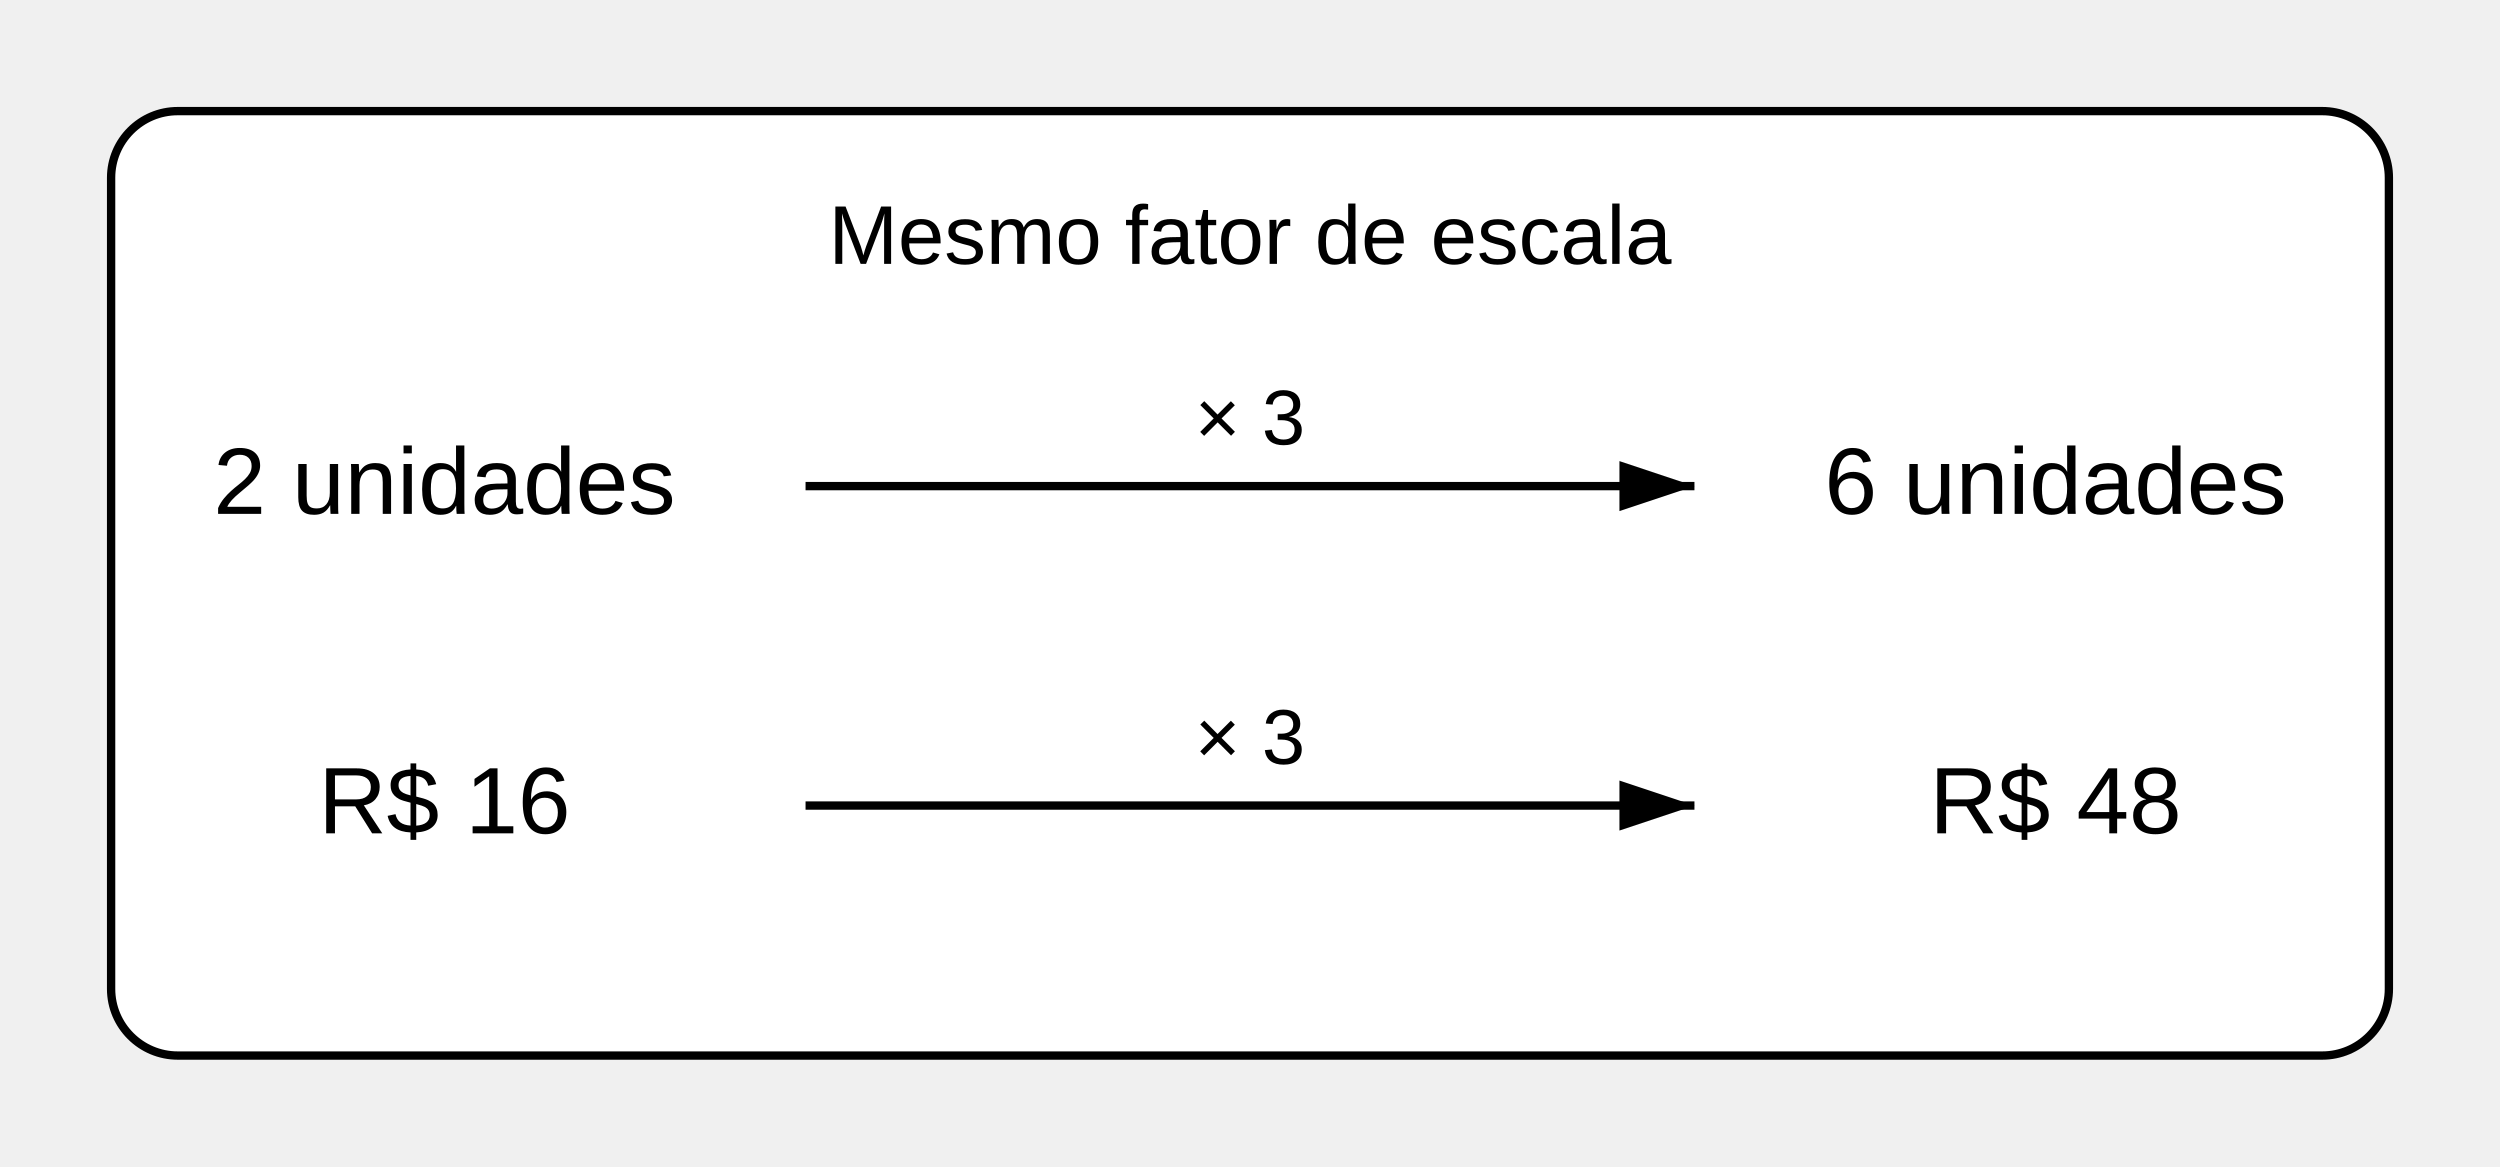
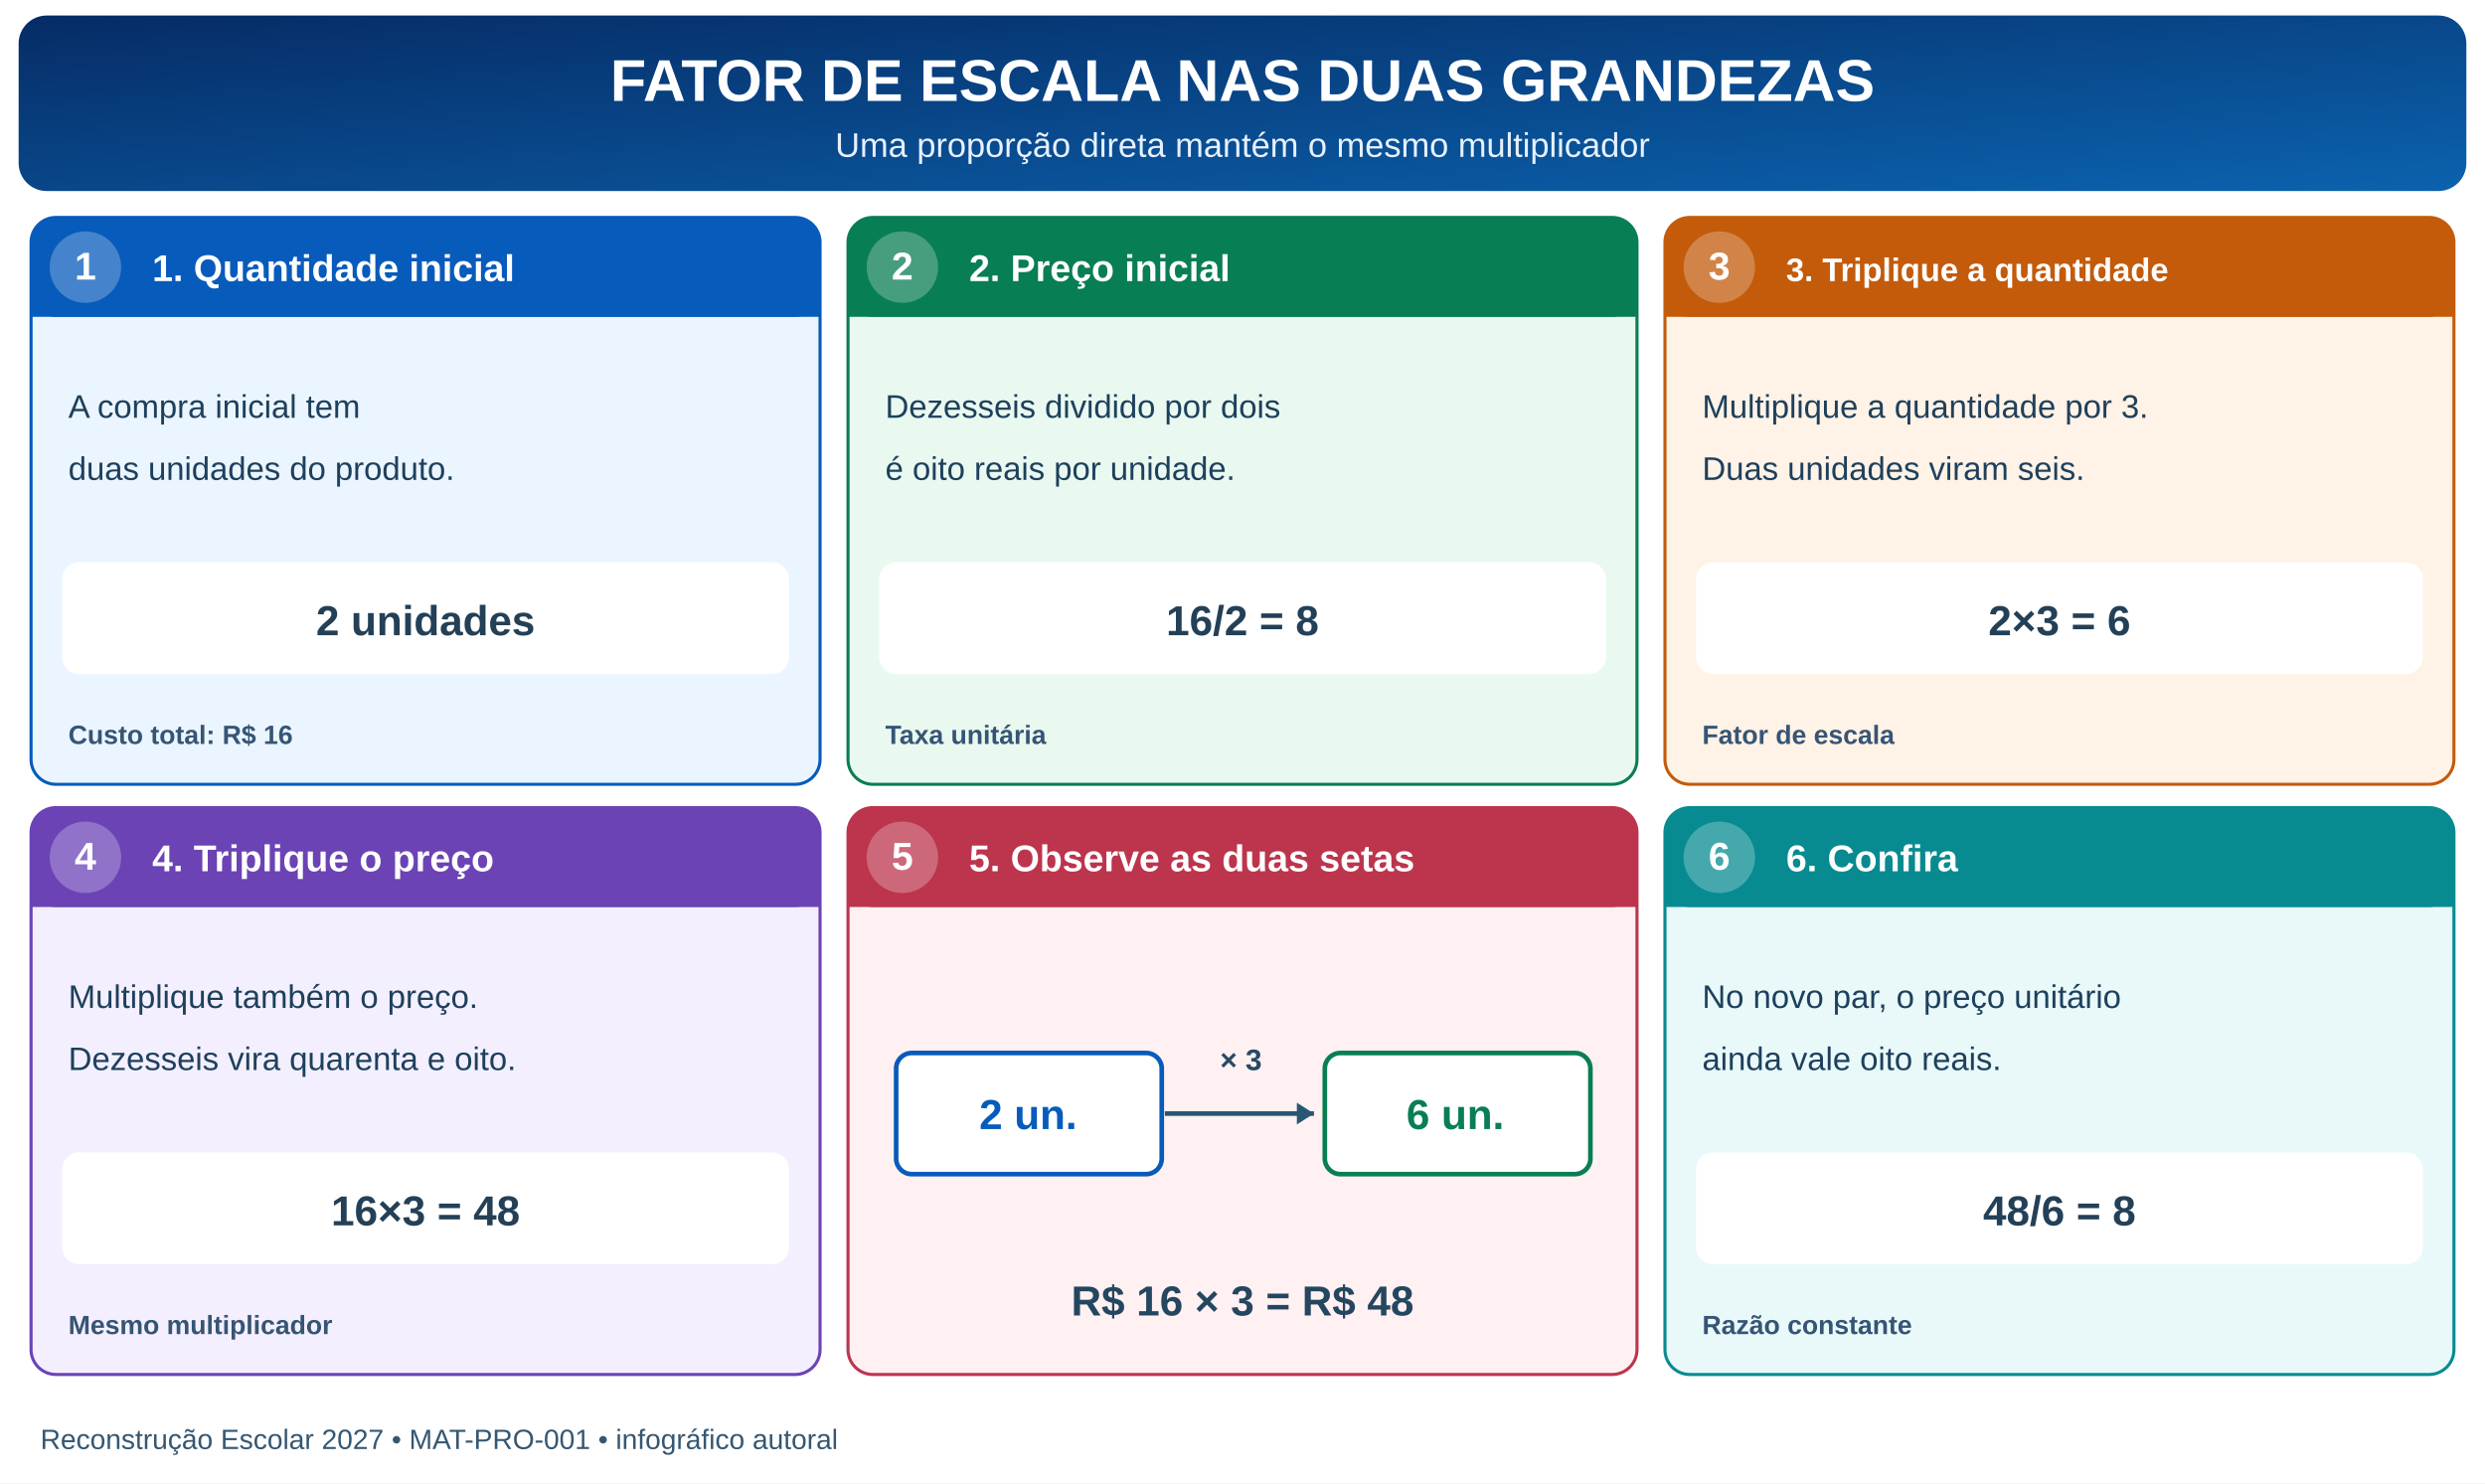
- <svg xmlns="http://www.w3.org/2000/svg" width="900" height="420" viewBox="0 0 900 420" role="img" aria-labelledby="t d">
-   <rect x="40" y="40" width="820" height="340" rx="24" fill="white" stroke="currentColor" stroke-width="3" />
-   <text x="450" y="95" text-anchor="middle" font-size="30" font-family="Arial">Mesmo fator de escala</text>
-   <text x="160" y="185" text-anchor="middle" font-size="34" font-family="Arial">2 unidades</text>
-   <text x="740" y="185" text-anchor="middle" font-size="34" font-family="Arial">6 unidades</text>
-   <text x="160" y="300" text-anchor="middle" font-size="34" font-family="Arial">R$ 16</text>
-   <text x="740" y="300" text-anchor="middle" font-size="34" font-family="Arial">R$ 48</text>
-   <path d="M290 175 H610" stroke="currentColor" stroke-width="3" marker-end="url(#a)" />
-   <path d="M290 290 H610" stroke="currentColor" stroke-width="3" marker-end="url(#a)" />
-   <text x="450" y="160" text-anchor="middle" font-size="28" font-family="Arial">× 3</text>
-   <text x="450" y="275" text-anchor="middle" font-size="28" font-family="Arial">× 3</text>
+ <svg xmlns="http://www.w3.org/2000/svg" viewBox="0 0 1600 955" role="img" aria-labelledby="title desc">
  <defs>
-     <marker id="a" markerWidth="10" markerHeight="10" refX="9" refY="3" orient="auto">
-       <path d="M0,0 L0,6 L9,3 z" fill="currentColor" />
-     </marker>
+     <linearGradient id="hd" x1="0" y1="0" x2="1" y2="1">
+       <stop offset="0" stop-color="#062c65" />
+       <stop offset="1" stop-color="#0b62ae" />
+     </linearGradient>
  </defs>
+   <rect width="1600" height="955" fill="#fff" />
+   <rect x="12" y="10" width="1576" height="113" rx="18" fill="url(#hd)" />
+   <text x="800" y="65" text-anchor="middle" font-family="Arial,DejaVu Sans,sans-serif" font-size="38" font-weight="700" fill="#fff">FATOR DE ESCALA NAS DUAS GRANDEZAS</text>
+   <text x="800" y="101" text-anchor="middle" font-family="Arial,DejaVu Sans,sans-serif" font-size="22" font-weight="400" fill="#e6f1ff">Uma proporção direta mantém o mesmo multiplicador</text>
+   <rect x="20" y="140" width="508" height="365" rx="16" fill="#ebf5ff" stroke="#075bbb" stroke-width="2" />
+   <rect x="20" y="140" width="508" height="64" rx="16" fill="#075bbb" />
+   <rect x="20" y="186" width="508" height="18" fill="#075bbb" />
+   <circle cx="55" cy="172" r="23" fill="#fff" opacity=".25" />
+   <text x="55" y="180" text-anchor="middle" font-family="Arial,DejaVu Sans,sans-serif" font-size="25" font-weight="700" fill="#fff">1</text>
+   <text x="98" y="181" text-anchor="start" font-family="Arial,DejaVu Sans,sans-serif" font-size="24" font-weight="700" fill="#fff">1. Quantidade inicial</text>
+   <rect x="546" y="140" width="508" height="365" rx="16" fill="#e9f9f0" stroke="#087e54" stroke-width="2" />
+   <rect x="546" y="140" width="508" height="64" rx="16" fill="#087e54" />
+   <rect x="546" y="186" width="508" height="18" fill="#087e54" />
+   <circle cx="581" cy="172" r="23" fill="#fff" opacity=".25" />
+   <text x="581" y="180" text-anchor="middle" font-family="Arial,DejaVu Sans,sans-serif" font-size="25" font-weight="700" fill="#fff">2</text>
+   <text x="624" y="181" text-anchor="start" font-family="Arial,DejaVu Sans,sans-serif" font-size="24" font-weight="700" fill="#fff">2. Preço inicial</text>
+   <rect x="1072" y="140" width="508" height="365" rx="16" fill="#fff2e6" stroke="#c35b0b" stroke-width="2" />
+   <rect x="1072" y="140" width="508" height="64" rx="16" fill="#c35b0b" />
+   <rect x="1072" y="186" width="508" height="18" fill="#c35b0b" />
+   <circle cx="1107" cy="172" r="23" fill="#fff" opacity=".25" />
+   <text x="1107" y="180" text-anchor="middle" font-family="Arial,DejaVu Sans,sans-serif" font-size="25" font-weight="700" fill="#fff">3</text>
+   <text x="1150" y="181" text-anchor="start" font-family="Arial,DejaVu Sans,sans-serif" font-size="21" font-weight="700" fill="#fff">3. Triplique a quantidade</text>
+   <rect x="20" y="520" width="508" height="365" rx="16" fill="#f3efff" stroke="#6b43b5" stroke-width="2" />
+   <rect x="20" y="520" width="508" height="64" rx="16" fill="#6b43b5" />
+   <rect x="20" y="566" width="508" height="18" fill="#6b43b5" />
+   <circle cx="55" cy="552" r="23" fill="#fff" opacity=".25" />
+   <text x="55" y="560" text-anchor="middle" font-family="Arial,DejaVu Sans,sans-serif" font-size="25" font-weight="700" fill="#fff">4</text>
+   <text x="98" y="561" text-anchor="start" font-family="Arial,DejaVu Sans,sans-serif" font-size="24" font-weight="700" fill="#fff">4. Triplique o preço</text>
+   <rect x="546" y="520" width="508" height="365" rx="16" fill="#fff0f2" stroke="#bc354d" stroke-width="2" />
+   <rect x="546" y="520" width="508" height="64" rx="16" fill="#bc354d" />
+   <rect x="546" y="566" width="508" height="18" fill="#bc354d" />
+   <circle cx="581" cy="552" r="23" fill="#fff" opacity=".25" />
+   <text x="581" y="560" text-anchor="middle" font-family="Arial,DejaVu Sans,sans-serif" font-size="25" font-weight="700" fill="#fff">5</text>
+   <text x="624" y="561" text-anchor="start" font-family="Arial,DejaVu Sans,sans-serif" font-size="24" font-weight="700" fill="#fff">5. Observe as duas setas</text>
+   <rect x="1072" y="520" width="508" height="365" rx="16" fill="#e9f9fa" stroke="#078b91" stroke-width="2" />
+   <rect x="1072" y="520" width="508" height="64" rx="16" fill="#078b91" />
+   <rect x="1072" y="566" width="508" height="18" fill="#078b91" />
+   <circle cx="1107" cy="552" r="23" fill="#fff" opacity=".25" />
+   <text x="1107" y="560" text-anchor="middle" font-family="Arial,DejaVu Sans,sans-serif" font-size="25" font-weight="700" fill="#fff">6</text>
+   <text x="1150" y="561" text-anchor="start" font-family="Arial,DejaVu Sans,sans-serif" font-size="24" font-weight="700" fill="#fff">6. Confira</text>
+   <text x="26" y="933" text-anchor="start" font-family="Arial,DejaVu Sans,sans-serif" font-size="18" font-weight="400" fill="#355772">Reconstrução Escolar 2027 • MAT-PRO-001 • infográfico autoral</text>
+   <text x="44" y="269" font-family="Arial,DejaVu Sans,sans-serif" font-size="21" text-anchor="start" font-weight="400" fill="#1e405c">A compra inicial tem</text>
+   <text x="44" y="309" font-family="Arial,DejaVu Sans,sans-serif" font-size="21" text-anchor="start" font-weight="400" fill="#1e405c">duas unidades do produto.</text>
+   <rect x="40" y="362" width="468" height="72" rx="11" fill="#fff" />
+   <text x="274" y="409" font-family="Arial,DejaVu Sans,sans-serif" font-size="27" text-anchor="middle" font-weight="700" fill="#234057">2 unidades</text>
+   <text x="44" y="479" font-family="Arial,DejaVu Sans,sans-serif" font-size="17" text-anchor="start" font-weight="700" fill="#365575">Custo total: R$ 16</text>
+   <text x="570" y="269" font-family="Arial,DejaVu Sans,sans-serif" font-size="21" text-anchor="start" font-weight="400" fill="#1e405c">Dezesseis dividido por dois</text>
+   <text x="570" y="309" font-family="Arial,DejaVu Sans,sans-serif" font-size="21" text-anchor="start" font-weight="400" fill="#1e405c">é oito reais por unidade.</text>
+   <rect x="566" y="362" width="468" height="72" rx="11" fill="#fff" />
+   <text x="800" y="409" font-family="Arial,DejaVu Sans,sans-serif" font-size="27" text-anchor="middle" font-weight="700" fill="#234057">16/2 = 8</text>
+   <text x="570" y="479" font-family="Arial,DejaVu Sans,sans-serif" font-size="17" text-anchor="start" font-weight="700" fill="#365575">Taxa unitária</text>
+   <text x="1096" y="269" font-family="Arial,DejaVu Sans,sans-serif" font-size="21" text-anchor="start" font-weight="400" fill="#1e405c">Multiplique a quantidade por 3.</text>
+   <text x="1096" y="309" font-family="Arial,DejaVu Sans,sans-serif" font-size="21" text-anchor="start" font-weight="400" fill="#1e405c">Duas unidades viram seis.</text>
+   <rect x="1092" y="362" width="468" height="72" rx="11" fill="#fff" />
+   <text x="1326" y="409" font-family="Arial,DejaVu Sans,sans-serif" font-size="27" text-anchor="middle" font-weight="700" fill="#234057">2×3 = 6</text>
+   <text x="1096" y="479" font-family="Arial,DejaVu Sans,sans-serif" font-size="17" text-anchor="start" font-weight="700" fill="#365575">Fator de escala</text>
+   <text x="44" y="649" font-family="Arial,DejaVu Sans,sans-serif" font-size="21" text-anchor="start" font-weight="400" fill="#1e405c">Multiplique também o preço.</text>
+   <text x="44" y="689" font-family="Arial,DejaVu Sans,sans-serif" font-size="21" text-anchor="start" font-weight="400" fill="#1e405c">Dezesseis vira quarenta e oito.</text>
+   <rect x="40" y="742" width="468" height="72" rx="11" fill="#fff" />
+   <text x="274" y="789" font-family="Arial,DejaVu Sans,sans-serif" font-size="27" text-anchor="middle" font-weight="700" fill="#234057">16×3 = 48</text>
+   <text x="44" y="859" font-family="Arial,DejaVu Sans,sans-serif" font-size="17" text-anchor="start" font-weight="700" fill="#365575">Mesmo multiplicador</text>
+   <rect x="577" y="678" width="171" height="78" rx="10" fill="#fff" stroke="#075bbb" stroke-width="3" />
+   <rect x="853" y="678" width="171" height="78" rx="10" fill="#fff" stroke="#087e54" stroke-width="3" />
+   <text x="662" y="727" font-family="Arial,DejaVu Sans,sans-serif" font-size="27" text-anchor="middle" font-weight="700" fill="#075bbb">2 un.</text>
+   <text x="937" y="727" font-family="Arial,DejaVu Sans,sans-serif" font-size="27" text-anchor="middle" font-weight="700" fill="#087e54">6 un.</text>
+   <path d="M750 717H846" stroke="#285774" stroke-width="3" />
+   <path d="M846 717l-11 -7v14z" fill="#285774" />
+   <text x="799" y="689" font-family="Arial,DejaVu Sans,sans-serif" font-size="19" text-anchor="middle" font-weight="700" fill="#284966">× 3</text>
+   <text x="800" y="847" font-family="Arial,DejaVu Sans,sans-serif" font-size="27" text-anchor="middle" font-weight="700" fill="#25465f">R$ 16 × 3 = R$ 48</text>
+   <text x="1096" y="649" font-family="Arial,DejaVu Sans,sans-serif" font-size="21" text-anchor="start" font-weight="400" fill="#1e405c">No novo par, o preço unitário</text>
+   <text x="1096" y="689" font-family="Arial,DejaVu Sans,sans-serif" font-size="21" text-anchor="start" font-weight="400" fill="#1e405c">ainda vale oito reais.</text>
+   <rect x="1092" y="742" width="468" height="72" rx="11" fill="#fff" />
+   <text x="1326" y="789" font-family="Arial,DejaVu Sans,sans-serif" font-size="27" text-anchor="middle" font-weight="700" fill="#234057">48/6 = 8</text>
+   <text x="1096" y="859" font-family="Arial,DejaVu Sans,sans-serif" font-size="17" text-anchor="start" font-weight="700" fill="#365575">Razão constante</text>
</svg>
